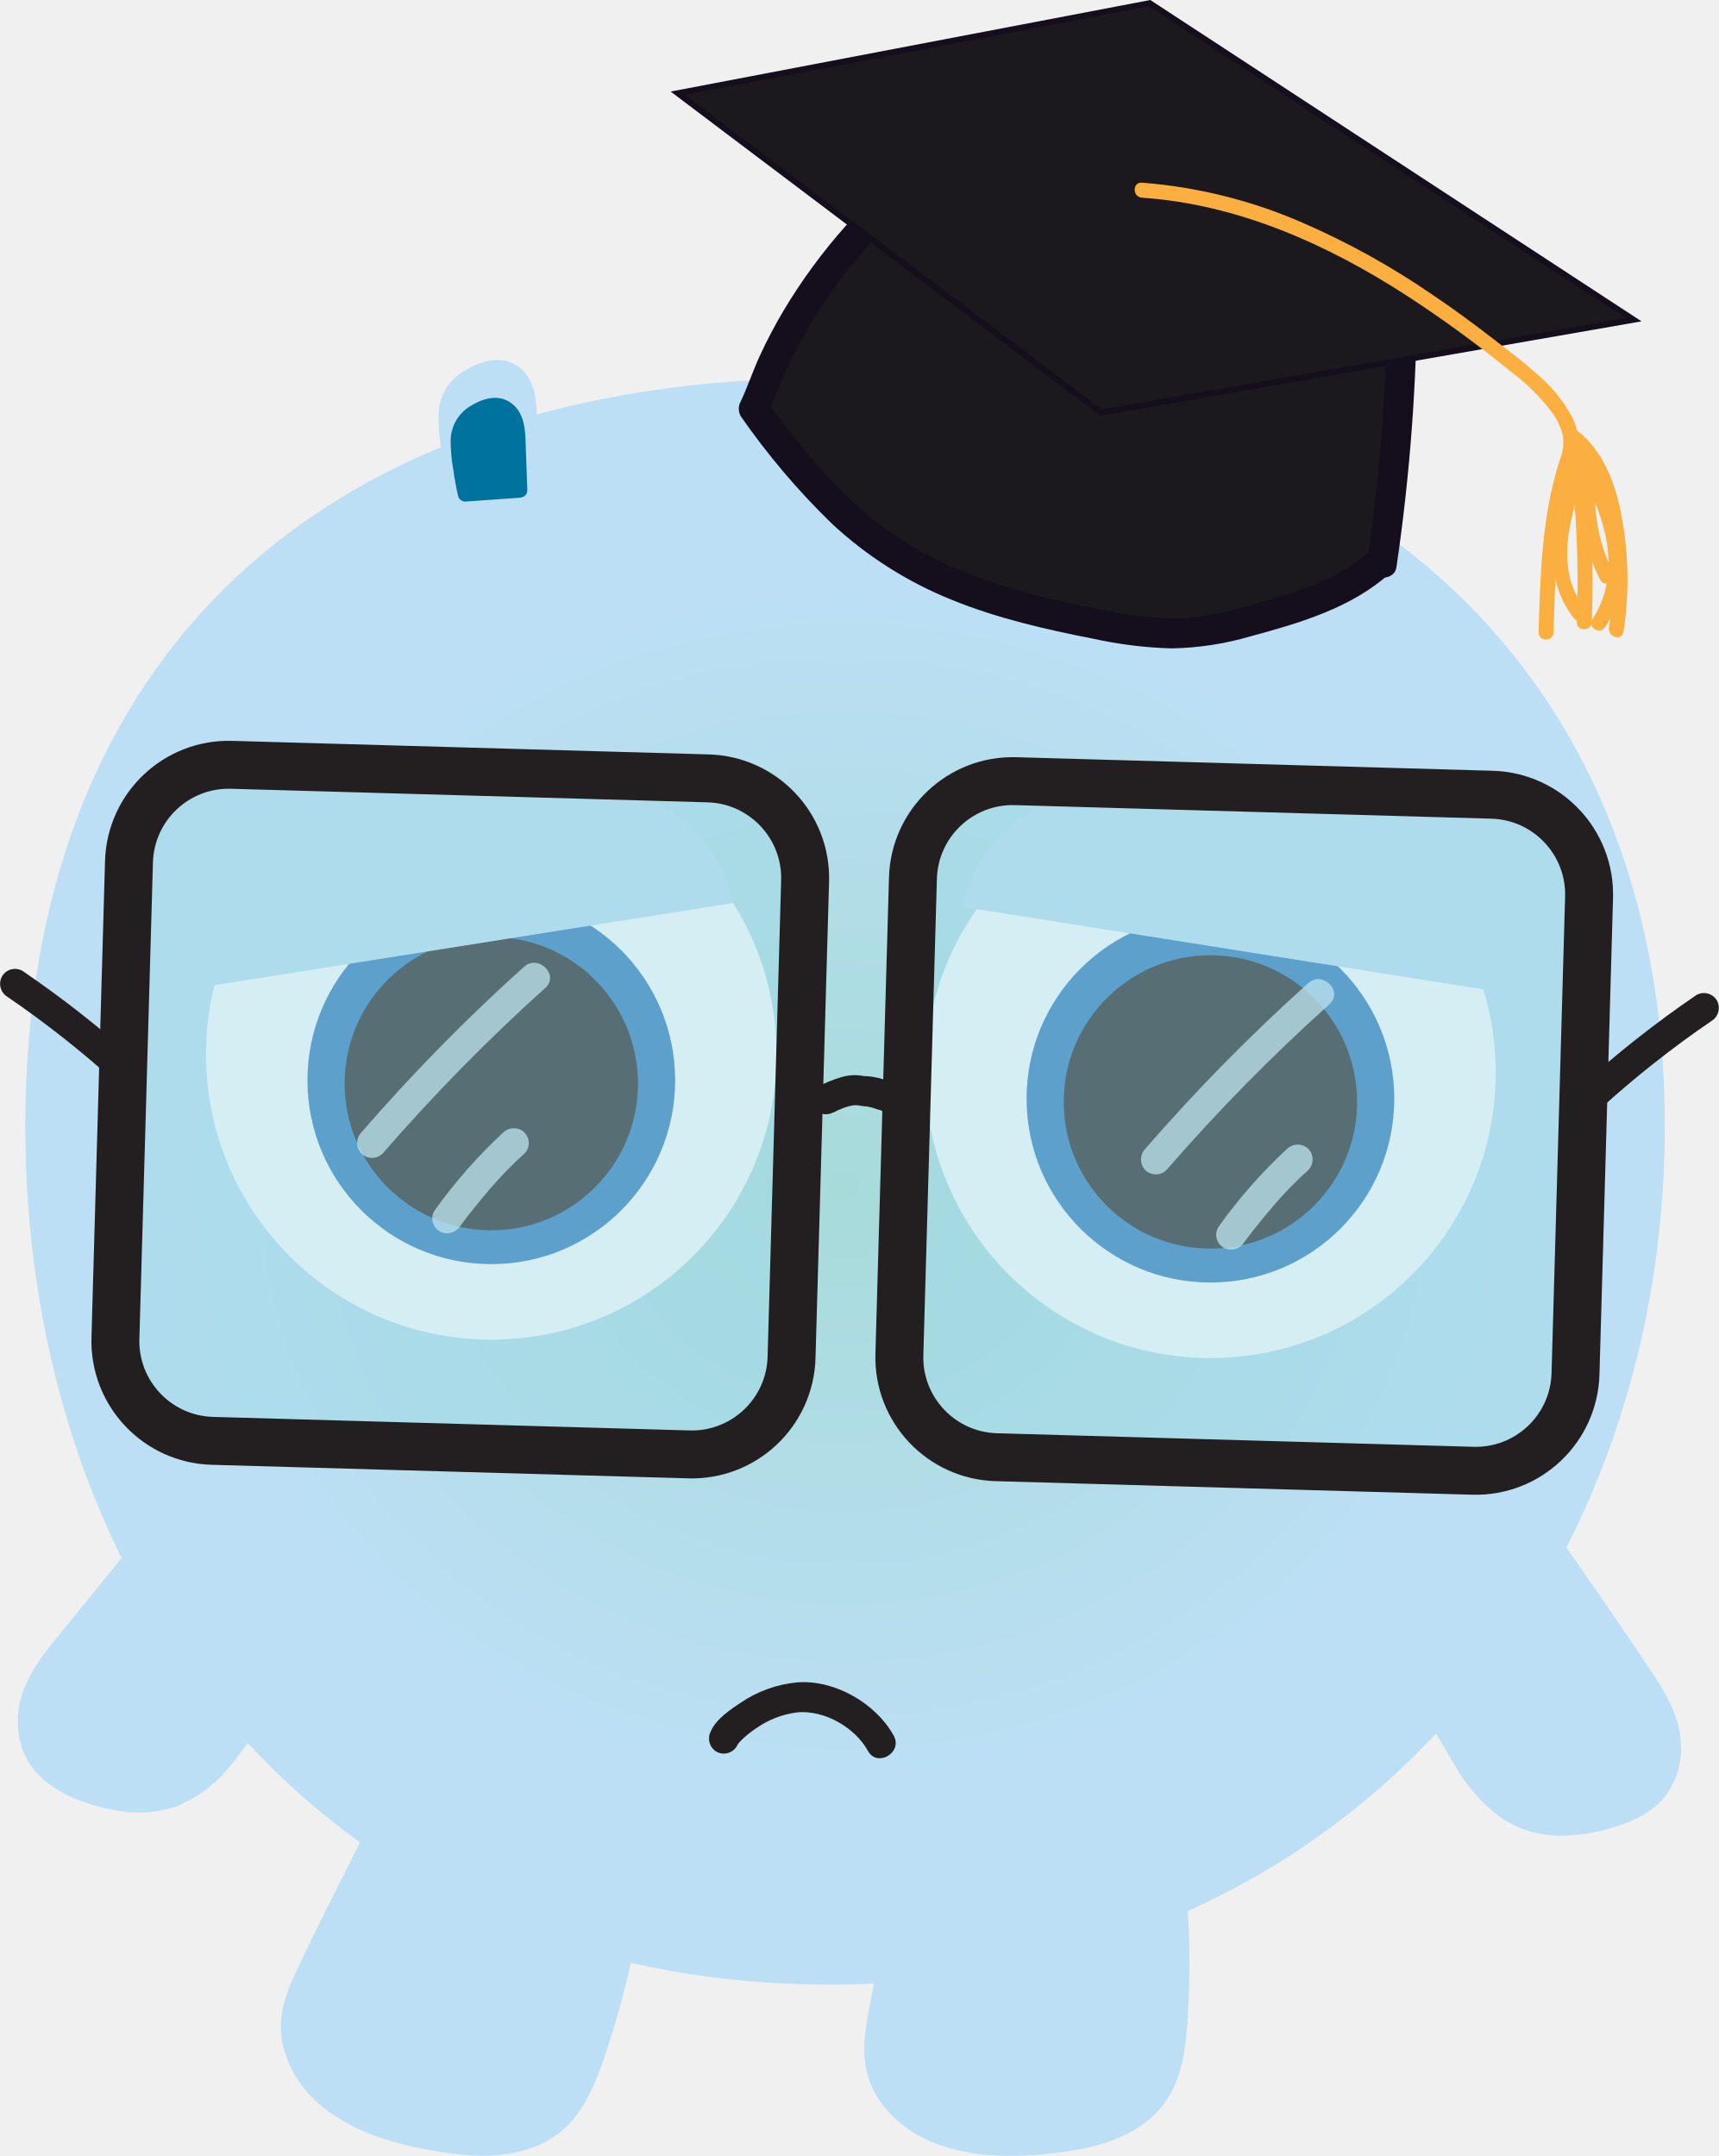
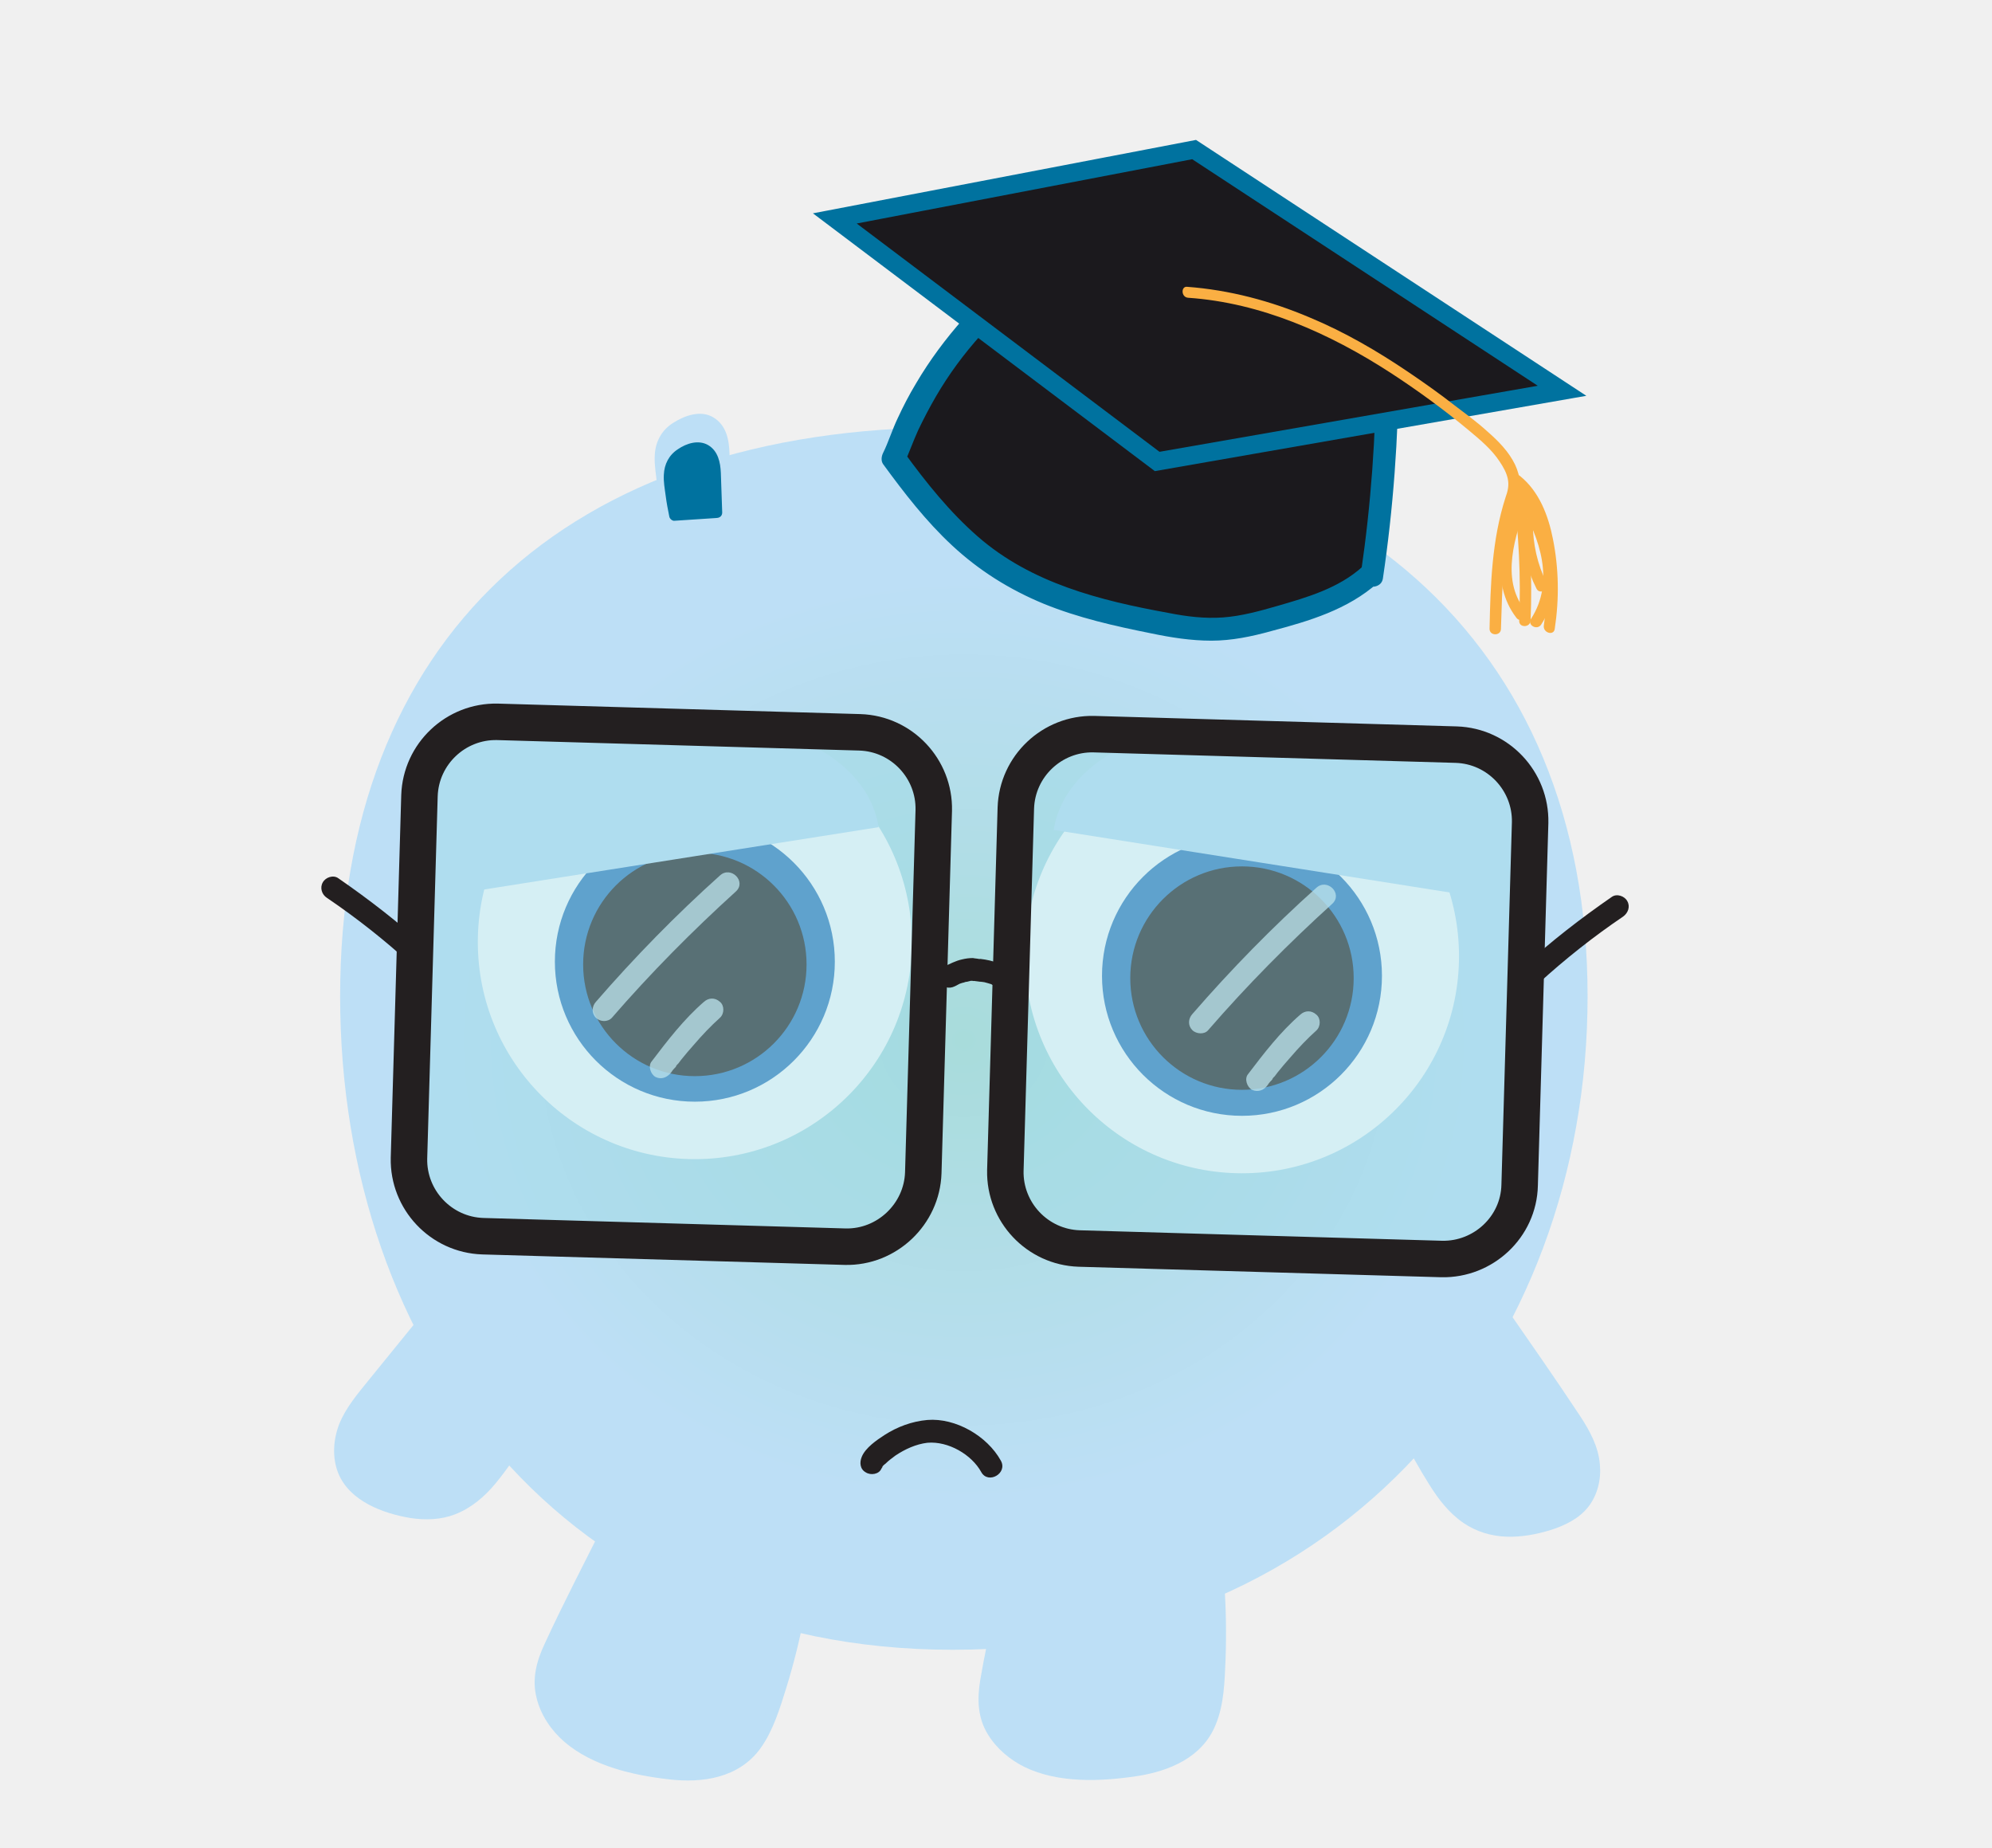
- <svg xmlns="http://www.w3.org/2000/svg" viewBox="0 0 286.86 359.85">
-   <defs>
-     <style>.cls-1{fill:url(#radial-gradient);}.cls-2{fill:#bcdff5;}.cls-3{fill:#fff;stroke:#fff;}.cls-13,.cls-3,.cls-5,.cls-8{stroke-miterlimit:10;}.cls-4{fill:#2e76bb;}.cls-5,.cls-7{fill:#231f20;}.cls-5,.cls-8{stroke:#231f20;}.cls-6{fill:#00729e;}.cls-8{fill:#9cd9e5;fill-opacity:0.43;stroke-width:8px;}.cls-9{opacity:0.75;}.cls-10{fill:#bde4ed;}.cls-11,.cls-13{fill:#1b191d;}.cls-12{fill:#150e1d;}.cls-13{stroke:#150e1d;}.cls-14{fill:#faaf40;}</style>
-     <radialGradient id="radial-gradient" cx="49.24" cy="196.74" r="136.45" gradientTransform="translate(89.67 11.1) scale(1.04 0.95)" gradientUnits="userSpaceOnUse">
-       <stop offset="0" stop-color="#a7dbda" />
-       <stop offset="0.78" stop-color="#bcdff5" />
+ <svg xmlns="http://www.w3.org/2000/svg" version="1.1" id="Layer_1" x="0px" y="0px" viewBox="0 0 436.9 405.1" style="enable-background:new 0 0 436.9 405.1;" xml:space="preserve">
+   <style type="text/css">
+ 	.st0{fill:url(#SVGID_1_);}
+ 	.st1{fill:#BDDFF6;}
+ 	.st2{fill:#010101;}
+ 	.st3{fill:#231F20;}
+ 	.st4{fill:#BE202E;}
+ 	.st5{fill:#AC1F29;}
+ 	.st6{fill:#FFFFFF;stroke:#FFFFFF;stroke-miterlimit:10;}
+ 	.st7{fill:#3077BB;}
+ 	.st8{fill:#231F20;stroke:#231F20;stroke-miterlimit:10;}
+ 	.st9{fill:#00729F;}
+ 	.st10{fill:#9EDAE6;fill-opacity:0.43;stroke:#231F20;stroke-width:8;stroke-miterlimit:10;}
+ 	.st11{opacity:0.75;}
+ 	.st12{fill:#BEE4ED;}
+ 	.st13{fill:url(#SVGID_2_);}
+ 	.st14{fill:url(#SVGID_3_);}
+ 	.st15{fill:url(#SVGID_4_);}
+ 	.st16{fill:url(#SVGID_5_);}
+ 	.st17{fill:url(#SVGID_6_);}
+ 	.st18{fill:url(#SVGID_7_);}
+ 	.st19{fill:url(#SVGID_8_);}
+ 	.st20{fill:#6FCCD8;}
+ 	.st21{fill:url(#SVGID_9_);}
+ 	.st22{fill:url(#SVGID_10_);}
+ 	.st23{fill:#FFFFFF;}
+ 	.st24{fill:url(#SVGID_11_);}
+ 	.st25{fill:url(#SVGID_12_);}
+ 	.st26{fill:url(#SVGID_13_);}
+ 	.st27{fill:url(#SVGID_14_);}
+ 	.st28{fill:url(#SVGID_15_);}
+ 	.st29{fill:url(#SVGID_16_);}
+ 	.st30{fill:#774098;}
+ 	.st31{fill:#6A2F8F;}
+ 	.st32{fill:#774098;stroke:#6A2F8F;stroke-width:2;stroke-miterlimit:10;}
+ 	.st33{opacity:0.15;}
+ 	.st34{filter:url(#Adobe_OpacityMaskFilter);}
+ 	.st35{mask:url(#SVGID_17_);}
+ 	.st36{fill:#F15E6D;}
+ 	.st37{filter:url(#Adobe_OpacityMaskFilter_1_);}
+ 	.st38{mask:url(#SVGID_18_);}
+ 	.st39{fill:url(#SVGID_19_);}
+ 	.st40{filter:url(#Adobe_OpacityMaskFilter_2_);}
+ 	.st41{mask:url(#SVGID_20_);}
+ 	.st42{filter:url(#Adobe_OpacityMaskFilter_3_);}
+ 	.st43{mask:url(#SVGID_21_);}
+ 	.st44{fill:url(#SVGID_22_);}
+ 	.st45{filter:url(#Adobe_OpacityMaskFilter_4_);}
+ 	.st46{mask:url(#SVGID_23_);}
+ 	.st47{filter:url(#Adobe_OpacityMaskFilter_5_);}
+ 	.st48{mask:url(#SVGID_24_);}
+ 	.st49{fill:url(#SVGID_25_);}
+ 	.st50{filter:url(#Adobe_OpacityMaskFilter_6_);}
+ 	.st51{mask:url(#SVGID_26_);}
+ 	.st52{filter:url(#Adobe_OpacityMaskFilter_7_);}
+ 	.st53{mask:url(#SVGID_27_);}
+ 	.st54{fill:url(#SVGID_28_);}
+ 	.st55{filter:url(#Adobe_OpacityMaskFilter_8_);}
+ 	.st56{mask:url(#SVGID_29_);}
+ 	.st57{filter:url(#Adobe_OpacityMaskFilter_9_);}
+ 	.st58{mask:url(#SVGID_30_);}
+ 	.st59{fill:url(#SVGID_31_);}
+ 	.st60{filter:url(#Adobe_OpacityMaskFilter_10_);}
+ 	.st61{mask:url(#SVGID_32_);}
+ 	.st62{filter:url(#Adobe_OpacityMaskFilter_11_);}
+ 	.st63{mask:url(#SVGID_33_);}
+ 	.st64{fill:url(#SVGID_34_);}
+ 	.st65{filter:url(#Adobe_OpacityMaskFilter_12_);}
+ 	.st66{mask:url(#SVGID_35_);}
+ 	.st67{filter:url(#Adobe_OpacityMaskFilter_13_);}
+ 	.st68{mask:url(#SVGID_36_);}
+ 	.st69{fill:url(#SVGID_37_);}
+ 	.st70{filter:url(#Adobe_OpacityMaskFilter_14_);}
+ 	.st71{mask:url(#SVGID_38_);}
+ 	.st72{filter:url(#Adobe_OpacityMaskFilter_15_);}
+ 	.st73{mask:url(#SVGID_39_);}
+ 	.st74{fill:url(#SVGID_40_);}
+ 	.st75{filter:url(#Adobe_OpacityMaskFilter_16_);}
+ 	.st76{mask:url(#SVGID_41_);}
+ 	.st77{filter:url(#Adobe_OpacityMaskFilter_17_);}
+ 	.st78{mask:url(#SVGID_42_);}
+ 	.st79{fill:url(#SVGID_43_);}
+ 	.st80{filter:url(#Adobe_OpacityMaskFilter_18_);}
+ 	.st81{mask:url(#SVGID_44_);}
+ 	.st82{filter:url(#Adobe_OpacityMaskFilter_19_);}
+ 	.st83{mask:url(#SVGID_45_);}
+ 	.st84{fill:url(#SVGID_46_);}
+ 	.st85{filter:url(#Adobe_OpacityMaskFilter_20_);}
+ 	.st86{mask:url(#SVGID_47_);}
+ 	.st87{filter:url(#Adobe_OpacityMaskFilter_21_);}
+ 	.st88{mask:url(#SVGID_48_);}
+ 	.st89{fill:url(#SVGID_49_);}
+ 	.st90{filter:url(#Adobe_OpacityMaskFilter_22_);}
+ 	.st91{mask:url(#SVGID_50_);}
+ 	.st92{filter:url(#Adobe_OpacityMaskFilter_23_);}
+ 	.st93{mask:url(#SVGID_51_);}
+ 	.st94{fill:url(#SVGID_52_);}
+ 	.st95{filter:url(#Adobe_OpacityMaskFilter_24_);}
+ 	.st96{mask:url(#SVGID_53_);}
+ 	.st97{filter:url(#Adobe_OpacityMaskFilter_25_);}
+ 	.st98{mask:url(#SVGID_54_);}
+ 	.st99{fill:url(#SVGID_55_);}
+ 	.st100{filter:url(#Adobe_OpacityMaskFilter_26_);}
+ 	.st101{mask:url(#SVGID_56_);}
+ 	.st102{filter:url(#Adobe_OpacityMaskFilter_27_);}
+ 	.st103{mask:url(#SVGID_57_);}
+ 	.st104{fill:url(#SVGID_58_);}
+ 	.st105{filter:url(#Adobe_OpacityMaskFilter_28_);}
+ 	.st106{mask:url(#SVGID_59_);}
+ 	.st107{filter:url(#Adobe_OpacityMaskFilter_29_);}
+ 	.st108{mask:url(#SVGID_60_);}
+ 	.st109{fill:url(#SVGID_61_);}
+ 	.st110{fill:#1B191D;}
+ 	.st111{fill:#1B191D;stroke:#00729F;stroke-width:4;stroke-miterlimit:10;}
+ 	.st112{fill:#FAAF43;}
+ 	.st113{fill:url(#SVGID_62_);}
+ 	.st114{fill:url(#SVGID_63_);}
+ 	.st115{fill:url(#SVGID_64_);}
+ 	.st116{fill:url(#SVGID_65_);}
+ 	.st117{fill:url(#SVGID_66_);}
+ 	.st118{fill:url(#SVGID_67_);}
+ 	.st119{fill:url(#SVGID_68_);}
+ 	.st120{fill:url(#SVGID_69_);}
+ 	.st121{fill:url(#SVGID_70_);}
+ 	.st122{fill:url(#SVGID_71_);}
+ 	.st123{fill:url(#SVGID_72_);}
+ 	.st124{fill:url(#SVGID_73_);}
+ 	.st125{fill:url(#SVGID_74_);}
+ 	.st126{fill:url(#SVGID_75_);}
+ </style>
+   <g>
+     <radialGradient id="SVGID_1_" cx="152.496" cy="228.158" r="136.453" gradientTransform="matrix(1.043 0 0 0.9472 52.3603 11.9493)" gradientUnits="userSpaceOnUse">
+       <stop offset="0" style="stop-color:#A8DCDB" />
+       <stop offset="0.785" style="stop-color:#BDDFF6" />
    </radialGradient>
-   </defs>
-   <g id="Layer_2" data-name="Layer 2">
-     <g id="Layer_1-2" data-name="Layer 1">
-       <path class="cls-1" d="M277.83,187.92c0,77.62-53.76,143.32-139.23,143.32S4.22,265.54,4.22,187.92,53.12,63.06,138.6,63.06,277.83,110.3,277.83,187.92Z" />
-       <path class="cls-2" d="M63.3,303.9,51.15,328.38c-1.34,2.71-2.7,5.48-3,8.48-.58,5.66,2.79,11.17,7.38,14.53s10.23,4.92,15.8,6.07c7.5,1.56,16.23,2.19,21.92-2.95,2.92-2.65,4.53-6.42,5.88-10.12a131.14,131.14,0,0,0,5.75-21.12Z" />
-       <path class="cls-2" d="M62.22,303.26c-4.38,8.84-9,17.6-13.14,26.54-1.78,3.81-2.85,7.77-1.79,11.95a19,19,0,0,0,6.13,9.56c6.15,5.28,15,7.28,22.82,8.22,7.53.91,15.52-.27,20.22-6.81,2.81-3.92,4.27-8.87,5.7-13.41a130.64,130.64,0,0,0,3.91-15.71,1.27,1.27,0,0,0-.57-1.41l-14-6.53L69.12,305.24l-5.19-2.42c-1.45-.68-2.72,1.48-1.26,2.15l14,6.53L99,321.93l5.2,2.42-.58-1.42c-.8,4.3-1.79,8.55-3,12.75a85.65,85.65,0,0,1-4.14,11.88c-1.55,3.38-3.7,6.34-7.09,8a20.52,20.52,0,0,1-10.09,1.7,56.51,56.51,0,0,1-10.81-1.73,36.86,36.86,0,0,1-11-4.29,18.3,18.3,0,0,1-7.19-8.16c-1.59-3.76-1.12-7.55.49-11.23,2-4.52,4.37-8.9,6.56-13.33l7-14C65.09,303.09,62.94,301.82,62.22,303.26Z" />
-       <path class="cls-2" d="M151.55,308.74l-5.26,26.83c-.58,3-1.17,6-.68,9,.93,5.61,5.64,10,10.95,12.07s11.17,2.05,16.84,1.7c7.65-.48,16.23-2.17,20.36-8.63,2.13-3.32,2.69-7.38,3-11.31a131.15,131.15,0,0,0,0-21.89Z" />
-       <path class="cls-2" d="M150.35,308.41l-2.92,14.88c-1,4.83-2,9.67-2.83,14.53-.68,4.18-.55,8.3,1.69,12a19.18,19.18,0,0,0,8,7.12c7.42,3.65,16.69,3.24,24.67,2,7.11-1.09,14.29-4.13,17.2-11.18,1.87-4.51,2-9.71,2.22-14.52a134.42,134.42,0,0,0-.34-16.79,1.28,1.28,0,0,0-.92-1.2l-15.23-2.61-24.33-4.16-5.64-1c-1.58-.27-2.25,2.14-.67,2.41l15.23,2.61,24.33,4.16,5.64,1-.91-1.21a134.73,134.73,0,0,1,.44,13.63,77.09,77.09,0,0,1-1,12.78,15.1,15.1,0,0,1-5,9.24,21.32,21.32,0,0,1-9,3.93,55.83,55.83,0,0,1-10.47,1.14,36.57,36.57,0,0,1-12.32-1.35,18.16,18.16,0,0,1-8.67-5.77,13.51,13.51,0,0,1-2.63-10.58c.65-5.05,1.9-10.07,2.88-15.06l3-15.36C153.07,307.51,150.66,306.83,150.35,308.41Z" />
-       <path class="cls-2" d="M28,252.52,10.77,273.73a37.31,37.31,0,0,0-5.09,7.39c-2.33,5-1.68,9.93.59,13s5.93,4.65,9.67,5.84c5,1.6,11.3,2.42,17.24-1.93,3-2.24,5.51-5.52,7.76-8.74A192.17,192.17,0,0,0,52.3,270.88Z" />
-       <path class="cls-2" d="M27.12,251.63,10.67,271.88c-2.48,3.06-5.12,6.1-6.58,9.81a14.6,14.6,0,0,0-.17,10.76c2.48,6.07,9.83,8.8,15.85,9.77a19,19,0,0,0,9.84-.79,22.27,22.27,0,0,0,8.92-6.81,109.55,109.55,0,0,0,7.7-11q3.8-5.94,7.15-12.15a1.29,1.29,0,0,0-.45-1.71L31.67,253.74l-3-2.3c-1.28-1-2.53,1.2-1.26,2.15l21.25,16.07,3.05,2.3-.45-1.71a190.27,190.27,0,0,1-11.86,19.16,31,31,0,0,1-7.2,7.86A15.42,15.42,0,0,1,23.08,300a26.68,26.68,0,0,1-8.67-1.88c-2.85-1-5.8-2.56-7.46-5.22a11.58,11.58,0,0,1-.78-9.69c1.13-3.42,3.55-6.26,5.79-9L28.88,253.4C29.89,252.16,28.13,250.38,27.12,251.63Z" />
-       <path class="cls-2" d="M258.4,256l15.44,22.56a37.4,37.4,0,0,1,4.46,7.77c1.92,5.15.87,10-1.65,12.95s-6.29,4.16-10.11,5c-5.15,1.18-11.46,1.49-17-3.34-2.87-2.48-5.05-5.95-7-9.34a191.66,191.66,0,0,1-9.82-19.32Z" />
-       <path class="cls-2" d="M257.32,256.68l13.76,20.09c3.8,5.55,9.08,12.17,6.13,19.28a11.1,11.1,0,0,1-6.74,5.87,29.77,29.77,0,0,1-8.69,1.89A16,16,0,0,1,253,302a22,22,0,0,1-7.34-7.52,157.54,157.54,0,0,1-11.88-22.7l-.45,1.71,22.5-14.27,3.22-2.05c1.36-.86.1-3-1.26-2.15l-22.5,14.27-3.22,2a1.3,1.3,0,0,0-.45,1.71A169.2,169.2,0,0,0,243,295a27.76,27.76,0,0,0,7.47,8.38,17.84,17.84,0,0,0,9.52,3,30.48,30.48,0,0,0,9.43-1.44c3.24-1,6.42-2.49,8.53-5.21a13.32,13.32,0,0,0,2.54-9.22c-.34-3.93-2.15-7.38-4.3-10.62-5.44-8.23-11.14-16.3-16.71-24.44C258.58,254.09,256.41,255.34,257.32,256.68Z" />
-       <circle class="cls-3" cx="81.99" cy="175.99" r="47.11" />
-       <circle class="cls-4" cx="81.99" cy="180.31" r="30.68" />
-       <circle class="cls-5" cx="81.99" cy="180.86" r="23.98" />
-       <path class="cls-2" d="M34.28,164.67c-2.56-16.17,15.07-32.39,39.37-36.24s46.07,6.14,48.63,22.3" />
-       <circle class="cls-3" cx="202" cy="179.06" r="47.11" />
-       <circle class="cls-4" cx="202" cy="183.38" r="30.68" />
-       <circle class="cls-5" cx="202" cy="183.92" r="23.98" />
-       <path class="cls-2" d="M160.69,151.37c2.56-16.16,24.33-26.15,48.63-22.3s41.92,20.07,39.36,36.24" />
-       <path class="cls-2" d="M88.79,80.49,88.38,69.1A15.69,15.69,0,0,0,88,65.39a5.41,5.41,0,0,0-3.76-3.94,7.61,7.61,0,0,0-4.64.82,7.65,7.65,0,0,0-4.89,5.33,15.34,15.34,0,0,0,0,4.88,79.05,79.05,0,0,0,1.49,8.9Z" />
-       <path class="cls-2" d="M90,80.49c-.14-3.91-.26-7.82-.42-11.73-.12-3-.74-6.25-3.58-7.9s-6.25-.4-8.74,1.18a8.68,8.68,0,0,0-4.09,7.26,34.19,34.19,0,0,0,.55,6.14c.3,2.11.69,4.2,1.15,6.28a1.26,1.26,0,0,0,1.21.91l12.67-.89c1.59-.11,1.61-2.61,0-2.5l-12.67.89,1.2.92q-.64-2.92-1.1-5.9a31.89,31.89,0,0,1-.51-5.85C75.85,66,78.12,64,81.12,63c1.52-.51,3.09-.63,4.33.53a6.42,6.42,0,0,1,1.64,4.55c.23,4.14.3,8.29.45,12.42C87.59,82.1,90.09,82.1,90,80.49Z" />
-       <path class="cls-6" d="M86.74,81.82l-.3-8.42a11.74,11.74,0,0,0-.31-2.74,3.92,3.92,0,0,0-2.7-2.91,5.31,5.31,0,0,0-3.33.6,5.53,5.53,0,0,0-3.5,3.93,11.42,11.42,0,0,0,0,3.6,62,62,0,0,0,1.07,6.59Z" />
-       <path class="cls-6" d="M88,81.82c-.11-2.89-.2-5.78-.31-8.67-.09-2.34-.58-4.82-2.75-6.12s-4.74-.36-6.63.86a6.77,6.77,0,0,0-3.1,5.65,26.53,26.53,0,0,0,.4,4.62c.22,1.56.5,3.1.84,4.64a1.26,1.26,0,0,0,1.2.92l9.1-.65c1.59-.12,1.6-2.62,0-2.5l-9.1.65,1.21.91a35.18,35.18,0,0,1-1.15-8.59c.08-2.27,1.56-3.63,3.61-4.34a2.52,2.52,0,0,1,2.77.31,4.52,4.52,0,0,1,1.08,3.13c.17,3.06.22,6.12.33,9.18C85.54,83.42,88,83.43,88,81.82Z" />
-       <path class="cls-7" d="M139.05,185.71a8.47,8.47,0,0,1,1.5-.69c-.19,0-.32.13-.05,0l.37-.14c.26-.09.51-.17.77-.24s.54-.12.81-.17c-.23,0-.28,0,0,0h.4a1.48,1.48,0,0,0,.36,0c-.09,0-.52-.08-.14,0s.9.14,1.35.19h.09c-.4,0,0,0,.07,0l.68.14a13.56,13.56,0,0,1,1.41.44l.14,0c-.32-.13.07,0,.13.06.22.1.43.21.64.33s.39.24.59.36-.32-.31-.12-.1l.29.26a2.5,2.5,0,0,0,3.53-3.54,12.6,12.6,0,0,0-7.26-3l-.16,0c.36.06-.16,0-.23,0a11.19,11.19,0,0,0-1.28-.16,8.51,8.51,0,0,0-2.41.29,23.25,23.25,0,0,0-4,1.6,2.5,2.5,0,0,0-.89,3.42,2.57,2.57,0,0,0,3.42.9Z" />
-       <path class="cls-7" d="M267.13,185a169.07,169.07,0,0,1,18.5-14.6,2.56,2.56,0,0,0,.89-3.42,2.52,2.52,0,0,0-3.42-.9,178.6,178.6,0,0,0-19.5,15.38,2.5,2.5,0,1,0,3.53,3.54Z" />
-       <path class="cls-7" d="M23.26,177.43a177.4,177.4,0,0,0-19.5-15.38,2.52,2.52,0,0,0-3.42.9,2.56,2.56,0,0,0,.89,3.42A169.07,169.07,0,0,1,19.73,181a2.56,2.56,0,0,0,3.53,0,2.53,2.53,0,0,0,0-3.54Z" />
-       <rect class="cls-8" x="20.38" y="128.76" width="112.88" height="112.88" rx="16.66" transform="translate(5.29 -2.11) rotate(1.63)" />
-       <g class="cls-9">
-         <path class="cls-10" d="M63.84,192.55A312.8,312.8,0,0,1,91,164.89c2.4-2.15-1.15-5.68-3.54-3.54A311.44,311.44,0,0,0,60.31,189a2.54,2.54,0,0,0,0,3.53,2.5,2.5,0,0,0,3.53,0Z" />
-       </g>
-       <g class="cls-9">
-         <path class="cls-10" d="M76.8,204.62l.64-.85.27-.34c0-.05.39-.51.2-.27l.21-.27.27-.35.63-.78c.9-1.13,1.81-2.24,2.75-3.33a61.29,61.29,0,0,1,5.74-5.88,2.5,2.5,0,0,0,0-3.53A2.56,2.56,0,0,0,84,189,86.21,86.21,0,0,0,72.48,202.1a2.51,2.51,0,0,0,.9,3.42,2.58,2.58,0,0,0,3.42-.9Z" />
-       </g>
-       <rect class="cls-8" x="151.2" y="131.49" width="112.88" height="112.88" rx="16.66" transform="translate(5.43 -5.83) rotate(1.63)" />
-       <g class="cls-9">
-         <path class="cls-10" d="M194.66,195.29a310.19,310.19,0,0,1,27.2-27.67c2.39-2.15-1.15-5.68-3.54-3.53a312.8,312.8,0,0,0-27.2,27.66,2.57,2.57,0,0,0,0,3.54,2.54,2.54,0,0,0,3.54,0Z" />
-       </g>
-       <g class="cls-9">
-         <path class="cls-10" d="M207.62,207.36c.21-.29.42-.57.64-.85l.26-.35s.4-.51.21-.26l.21-.27.27-.35.63-.79q1.33-1.68,2.75-3.32a60.12,60.12,0,0,1,5.74-5.88,2.53,2.53,0,0,0,0-3.54,2.57,2.57,0,0,0-3.54,0,85.13,85.13,0,0,0-11.49,13.08,2.51,2.51,0,0,0,.9,3.42,2.58,2.58,0,0,0,3.42-.89Z" />
-       </g>
-       <path class="cls-7" d="M122.94,291.46c.09-.21.56-.8.14-.3a10.59,10.59,0,0,1,.79-.85,15,15,0,0,1,2.19-1.76,15.28,15.28,0,0,1,7-2.75c4.63-.41,9.69,2.62,11.78,6.43,1.54,2.82,5.86.3,4.31-2.53-3-5.44-9.89-9.38-16.09-8.9a20,20,0,0,0-9.37,3.34c-1.74,1.14-4.19,2.79-5.05,4.79a2.58,2.58,0,0,0,.89,3.42,2.52,2.52,0,0,0,3.42-.89Z" />
-       <path class="cls-11" d="M143,39.35a87.81,87.81,0,0,0-17.1,28.59l-.14.29c6.73,9.3,14.2,18.36,23.91,24.49s21.14,9,32.42,11.28c5.39,1.08,10.87,2,16.35,1.61A61.79,61.79,0,0,0,210,103.19c7.22-2,14.67-4.3,20.21-9.35l.37.16a313.86,313.86,0,0,0,3.36-45.83" />
-       <path class="cls-12" d="M141.24,37.58a93.1,93.1,0,0,0-10.42,14.17c-1.46,2.46-2.81,5-4,7.59s-2.12,5.38-3.19,7.63a2.52,2.52,0,0,0,0,2.52,122.31,122.31,0,0,0,15.13,17.85,65,65,0,0,0,20.09,12.78c7.56,3.08,15.57,4.91,23.56,6.48a69.44,69.44,0,0,0,13.16,1.62,50,50,0,0,0,13.07-2c8.27-2.24,16.84-4.71,23.36-10.57L229,96l.37.17c1.28.59,3.41.26,3.67-1.49a321.71,321.71,0,0,0,3.45-46.5c0-3.22-5-3.23-5,0a313.18,313.18,0,0,1-3.27,45.17l3.67-1.49-.37-.17a2.62,2.62,0,0,0-3,.39c-5.21,4.68-12.11,6.74-18.71,8.6A58.48,58.48,0,0,1,198,103.15a49.63,49.63,0,0,1-12.1-1c-14.88-2.72-30-6.55-41.71-16.69-6.22-5.41-11.41-11.88-16.23-18.53v2.52c1.15-2.42,2-5,3.09-7.43s2.48-5,3.9-7.41a85.6,85.6,0,0,1,9.86-13.53c2.14-2.39-1.39-5.94-3.54-3.54Z" />
-       <polygon class="cls-13" points="183.76 68.86 113.12 15.56 191.86 0.53 272.61 53.36 183.76 68.86" />
-       <path class="cls-14" d="M190.61,33c16,1.09,31,7.81,44.3,16.44a203.48,203.48,0,0,1,17.45,12.76A33.84,33.84,0,0,1,259,68.83a10.87,10.87,0,0,1,1.79,3.78,7.35,7.35,0,0,1-.48,4.14c-3,9.27-3.28,19.13-3.54,28.78,0,1.61,2.45,1.61,2.5,0,.25-9.06.45-18.26,3.1-27a14.58,14.58,0,0,0,1.07-4.86,10.42,10.42,0,0,0-1.1-4.09,24.43,24.43,0,0,0-6.05-7.33c-2.33-2.08-4.84-3.94-7.3-5.85-3.25-2.51-6.56-4.94-10-7.25a128.41,128.41,0,0,0-21.67-12,82.87,82.87,0,0,0-26.76-6.66c-1.6-.11-1.6,2.39,0,2.5Z" />
-       <path class="cls-14" d="M261.57,73.73c3.9,3.11,5.61,7.91,6.56,12.67a53.59,53.59,0,0,1,.39,18.39c-.24,1.58,2.17,2.26,2.41.67a57.35,57.35,0,0,0-.39-19.73c-1-5.13-3-10.41-7.21-13.77-1.24-1-3,.77-1.76,1.77Z" />
-       <path class="cls-14" d="M261.86,75.18a170.42,170.42,0,0,1,1.28,28.65c-.06,1.61,2.44,1.6,2.5,0a170.42,170.42,0,0,0-1.28-28.65c-.21-1.57-2.71-1.59-2.5,0Z" />
-       <path class="cls-14" d="M262.49,77.35c-3,8.3-5.85,18.11.14,25.81,1,1.27,2.75-.51,1.77-1.76-5.32-6.85-2.09-16.17.5-23.39.55-1.51-1.87-2.17-2.41-.66Z" />
-       <path class="cls-14" d="M263.27,78.16c4.52,7.5,7.69,17.24,2.45,25.23-.88,1.35,1.29,2.61,2.16,1.27,5.72-8.75,2.52-19.52-2.45-27.76a1.25,1.25,0,0,0-2.16,1.26Z" />
-       <path class="cls-14" d="M263.72,82.53a30.69,30.69,0,0,0,3.33,14.25c.72,1.44,2.88.17,2.15-1.26a28,28,0,0,1-3-13,1.25,1.25,0,0,0-2.5,0Z" />
+     <path class="st0" d="M348.2,218.5c0,77.6-53.8,143.3-139.2,143.3S74.6,296.1,74.6,218.5S123.5,93.7,209,93.7   S348.2,140.9,348.2,218.5z" />
+     <g>
+       <path class="st1" d="M133.7,334.5c-4,8.2-8.1,16.3-12.1,24.5c-1.3,2.7-2.7,5.5-3,8.5c-0.6,5.7,2.8,11.2,7.4,14.5    c4.6,3.4,10.2,4.9,15.8,6.1c7.5,1.6,16.2,2.2,21.9-3c2.9-2.6,4.5-6.4,5.9-10.1c2.5-6.9,4.4-13.9,5.8-21.1L133.7,334.5z" />
+       <g>
+         <path class="st1" d="M132.6,333.9c-4.4,8.8-9,17.6-13.1,26.5c-1.8,3.8-2.9,7.8-1.8,12c0.9,3.7,3.2,7.1,6.1,9.6     c6.2,5.3,15,7.3,22.8,8.2c7.5,0.9,15.5-0.3,20.2-6.8c2.8-3.9,4.3-8.9,5.7-13.4c1.6-5.2,2.9-10.4,3.9-15.7     c0.1-0.5-0.1-1.2-0.6-1.4c-4.7-2.2-9.3-4.4-14-6.5c-7.5-3.5-14.9-6.9-22.4-10.4c-1.7-0.8-3.5-1.6-5.2-2.4     c-1.4-0.7-2.7,1.5-1.3,2.2c4.7,2.2,9.3,4.4,14,6.5c7.5,3.5,14.9,6.9,22.4,10.4c1.7,0.8,3.5,1.6,5.2,2.4c-0.2-0.5-0.4-0.9-0.6-1.4     c-0.8,4.3-1.8,8.5-3,12.7c-1.2,4-2.4,8.1-4.1,11.9c-1.5,3.4-3.7,6.3-7.1,8c-3.1,1.5-6.7,1.8-10.1,1.7c-3.7-0.2-7.3-0.9-10.8-1.7     c-3.8-0.9-7.6-2.2-11-4.3c-3.1-2-5.8-4.7-7.2-8.2c-1.6-3.8-1.1-7.6,0.5-11.2c2-4.5,4.4-8.9,6.6-13.3c2.3-4.7,4.6-9.3,7-14     C135.5,333.7,133.3,332.4,132.6,333.9z" />
+       </g>
+     </g>
+     <g>
+       <path class="st1" d="M221.9,339.4c-1.8,8.9-3.5,17.9-5.3,26.8c-0.6,3-1.2,6-0.7,9c0.9,5.6,5.6,10,10.9,12.1s11.2,2.1,16.8,1.7    c7.6-0.5,16.2-2.2,20.4-8.6c2.1-3.3,2.7-7.4,3-11.3c0.6-7.3,0.6-14.6,0-21.9L221.9,339.4z" />
+       <g>
+         <path class="st1" d="M220.7,339c-1,5-1.9,9.9-2.9,14.9c-0.9,4.8-2,9.7-2.8,14.5c-0.7,4.2-0.6,8.3,1.7,12c1.9,3.1,4.8,5.5,8,7.1     c7.4,3.6,16.7,3.2,24.7,2c7.1-1.1,14.3-4.1,17.2-11.2c1.9-4.5,2-9.7,2.2-14.5c0.2-5.6,0.1-11.2-0.3-16.8c0-0.5-0.4-1.1-0.9-1.2     c-5.1-0.9-10.2-1.7-15.2-2.6c-8.1-1.4-16.2-2.8-24.3-4.2c-1.9-0.3-3.8-0.6-5.6-1c-1.6-0.3-2.2,2.1-0.7,2.4     c5.1,0.9,10.2,1.7,15.2,2.6c8.1,1.4,16.2,2.8,24.3,4.2c1.9,0.3,3.8,0.6,5.6,1c-0.3-0.4-0.6-0.8-0.9-1.2c0.4,4.5,0.5,9.1,0.4,13.6     c-0.1,4.2-0.2,8.6-1,12.8c-0.7,3.6-2.2,6.9-5,9.2c-2.6,2.1-5.8,3.2-9,3.9c-3.4,0.8-7,1-10.5,1.1c-4.1,0.1-8.3-0.1-12.3-1.3     c-3.3-1.1-6.5-3-8.7-5.8c-2.5-3.1-3.1-6.7-2.6-10.6c0.6-5,1.9-10.1,2.9-15.1c1-5.1,2-10.2,3-15.4     C223.5,338.1,221,337.4,220.7,339z" />
+       </g>
+     </g>
+     <g>
+       <path class="st1" d="M98.4,283.1c-5.7,7.1-11.5,14.1-17.2,21.2c-1.9,2.3-3.8,4.7-5.1,7.4c-2.3,5-1.7,9.9,0.6,13    c2.3,3.1,5.9,4.7,9.7,5.8c5,1.6,11.3,2.4,17.2-1.9c3.1-2.2,5.5-5.5,7.8-8.7c4.2-6,8-12.2,11.4-18.4L98.4,283.1z" />
+       <g>
+         <path class="st1" d="M97.5,282.2c-5.5,6.8-11,13.5-16.5,20.3c-2.5,3.1-5.1,6.1-6.6,9.8c-1.3,3.4-1.6,7.3-0.2,10.8     c2.5,6.1,9.8,8.8,15.8,9.8c3.3,0.5,6.7,0.4,9.8-0.8c3.6-1.4,6.5-3.9,8.9-6.8c2.8-3.4,5.3-7.2,7.7-11c2.5-4,4.9-8,7.2-12.1     c0.4-0.6,0.1-1.3-0.4-1.7c-7.1-5.4-14.2-10.7-21.3-16.1c-1-0.8-2-1.5-3-2.3c-1.3-1-2.5,1.2-1.3,2.2c7.1,5.4,14.2,10.7,21.3,16.1     c1,0.8,2,1.5,3,2.3c-0.1-0.6-0.3-1.1-0.4-1.7c-3.6,6.6-7.5,13-11.9,19.2c-2,2.9-4.3,5.8-7.2,7.9c-2.7,1.9-5.8,2.8-9.1,2.8     c-3,0-5.9-0.9-8.7-1.9c-2.9-1-5.8-2.6-7.5-5.2c-1.8-2.9-1.8-6.5-0.8-9.7c1.1-3.4,3.6-6.3,5.8-9c5.6-6.9,11.3-13.9,16.9-20.8     C100.3,282.8,98.5,281,97.5,282.2z" />
+       </g>
+     </g>
+     <g>
+       <path class="st1" d="M328.8,286.7c5.1,7.5,10.3,15,15.4,22.6c1.7,2.5,3.4,5,4.5,7.8c1.9,5.1,0.9,10-1.7,12.9s-6.3,4.2-10.1,5    c-5.2,1.2-11.5,1.5-17-3.3c-2.9-2.5-5-6-7-9.3c-3.7-6.3-6.9-12.8-9.8-19.3L328.8,286.7z" />
+       <g>
+         <path class="st1" d="M327.7,287.3c4.6,6.7,9.2,13.4,13.8,20.1c3.8,5.6,9.1,12.2,6.1,19.3c-1.2,2.9-3.8,4.8-6.7,5.9     c-2.7,1-5.8,1.7-8.7,1.9c-3.1,0.2-6.1-0.4-8.8-1.9c-3.1-1.8-5.4-4.6-7.3-7.5c-4.6-7.1-8.5-14.9-11.9-22.7     c-0.1,0.6-0.3,1.1-0.4,1.7c7.5-4.8,15-9.5,22.5-14.3c1.1-0.7,2.1-1.4,3.2-2c1.4-0.9,0.1-3-1.3-2.2c-7.5,4.8-15,9.5-22.5,14.3     c-1.1,0.7-2.1,1.4-3.2,2c-0.6,0.4-0.7,1.1-0.4,1.7c3.3,7.5,7,15,11.4,22c2,3.2,4.3,6.2,7.5,8.4c2.8,1.9,6.1,2.9,9.5,3     c3.2,0.1,6.4-0.5,9.4-1.4c3.2-1,6.4-2.5,8.5-5.2c2-2.6,2.8-6,2.5-9.2c-0.3-3.9-2.2-7.4-4.3-10.6c-5.4-8.2-11.1-16.3-16.7-24.4     C329,284.7,326.8,285.9,327.7,287.3z" />
+       </g>
+     </g>
+     <g>
+       <circle class="st6" cx="152.4" cy="206.6" r="47.1" />
+       <circle class="st7" cx="152.4" cy="210.9" r="30.7" />
+       <circle class="st8" cx="152.4" cy="211.5" r="24" />
+       <path class="st1" d="M104.7,195.3c-2.6-16.2,15.1-32.4,39.4-36.2s46.1,6.1,48.6,22.3" />
+     </g>
+     <g>
+       <circle class="st6" cx="272.4" cy="209.7" r="47.1" />
+       <circle class="st7" cx="272.4" cy="214" r="30.7" />
+       <circle class="st8" cx="272.4" cy="214.5" r="24" />
+       <path class="st1" d="M231.1,182c2.6-16.2,24.3-26.1,48.6-22.3c24.3,3.8,41.9,20.1,39.4,36.2" />
+     </g>
+     <g>
+       <g>
+         <path class="st1" d="M159.2,111.1c-0.1-3.8-0.3-7.6-0.4-11.4c0-1.3-0.1-2.5-0.4-3.7c-0.6-2.2-2.2-3.6-3.8-3.9     c-1.6-0.4-3.1,0.2-4.6,0.8c-2,0.9-4.2,2.3-4.9,5.3c-0.3,1.5-0.2,3.2,0,4.9c0.3,3,0.8,6,1.5,8.9L159.2,111.1z" />
+         <g>
+           <path class="st1" d="M160.4,111.1c-0.1-3.9-0.3-7.8-0.4-11.7c-0.1-3-0.7-6.2-3.6-7.9c-2.7-1.6-6.2-0.4-8.7,1.2      c-2.6,1.6-4,4.2-4.1,7.3c-0.1,2,0.3,4.1,0.5,6.1c0.3,2.1,0.7,4.2,1.2,6.3c0.1,0.5,0.7,1,1.2,0.9c4.2-0.3,8.4-0.6,12.7-0.9      c1.6-0.1,1.6-2.6,0-2.5c-4.2,0.3-8.4,0.6-12.7,0.9c0.4,0.3,0.8,0.6,1.2,0.9c-0.4-2-0.8-3.9-1.1-5.9c-0.3-1.9-0.6-3.9-0.5-5.8      c0.1-3.3,2.4-5.3,5.4-6.3c1.5-0.5,3.1-0.6,4.3,0.5c1.3,1.2,1.5,2.9,1.6,4.6c0.2,4.1,0.3,8.3,0.4,12.4      C158,112.7,160.5,112.7,160.4,111.1z" />
+         </g>
+       </g>
+       <g>
+         <path class="st9" d="M157.1,112.4c-0.1-2.8-0.2-5.6-0.3-8.4c0-0.9-0.1-1.9-0.3-2.7c-0.5-1.6-1.6-2.6-2.7-2.9s-2.3,0.1-3.3,0.6     c-1.5,0.6-3,1.7-3.5,3.9c-0.2,1.1-0.2,2.4,0,3.6c0.2,2.2,0.6,4.4,1.1,6.6L157.1,112.4z" />
+         <g>
+           <path class="st9" d="M158.4,112.4c-0.1-2.9-0.2-5.8-0.3-8.7c-0.1-2.3-0.6-4.8-2.8-6.1c-2.1-1.2-4.7-0.4-6.6,0.9      c-2,1.3-3,3.3-3.1,5.6c-0.1,1.5,0.2,3.1,0.4,4.6c0.2,1.6,0.5,3.1,0.8,4.6c0.1,0.5,0.7,1,1.2,0.9c3-0.2,6.1-0.4,9.1-0.6      c1.6-0.1,1.6-2.6,0-2.5c-3,0.2-6.1,0.4-9.1,0.6c0.4,0.3,0.8,0.6,1.2,0.9c-0.6-2.8-1.3-5.8-1.2-8.6c0.1-2.3,1.6-3.6,3.6-4.3      c1-0.3,2-0.5,2.8,0.3c0.9,0.8,1,2,1.1,3.1c0.2,3.1,0.2,6.1,0.3,9.2C155.9,114,158.4,114,158.4,112.4z" />
+         </g>
+       </g>
+     </g>
+     <g>
+       <g>
+         <g>
+           <path class="st3" d="M209.4,216.3c0.5-0.2,1-0.6,1.5-0.7c-0.2,0-0.3,0.1,0,0c0.1,0,0.2-0.1,0.4-0.1c0.3-0.1,0.5-0.2,0.8-0.2      c0.3-0.1,0.5-0.1,0.8-0.2c-0.2,0-0.3,0,0,0c0.1,0,0.3,0,0.4,0c0.1,0,0.3,0.1,0.4,0c-0.1,0-0.5-0.1-0.1,0      c0.4,0.1,0.9,0.1,1.4,0.2c0.1,0,0.5,0.1,0.1,0c-0.4-0.1,0,0,0.1,0c0.2,0,0.5,0.1,0.7,0.1c0.5,0.1,1,0.3,1.4,0.4      c0.1,0,0.5,0.2,0.1,0c-0.3-0.1,0.1,0,0.1,0.1c0.2,0.1,0.4,0.2,0.6,0.3c0.2,0.1,0.4,0.2,0.6,0.4c0.3,0.2-0.3-0.3-0.1-0.1      c0.1,0.1,0.2,0.2,0.3,0.3c1,0.9,2.6,1,3.5,0c0.9-1,1-2.6,0-3.5c-1.9-1.8-4.7-2.7-7.3-3c-0.1,0-0.5-0.1-0.2,0      c0.4,0.1-0.2,0-0.2,0c-0.4-0.1-0.9-0.1-1.3-0.2c-0.8,0-1.6,0.1-2.4,0.3c-1.4,0.3-2.7,1-4,1.6c-1.2,0.5-1.6,2.4-0.9,3.4      C206.8,216.6,208.2,216.9,209.4,216.3L209.4,216.3z" />
+         </g>
+       </g>
+       <g>
+         <g>
+           <path class="st3" d="M337.5,215.6c5.8-5.3,12-10.2,18.5-14.6c1.1-0.8,1.6-2.2,0.9-3.4c-0.6-1.1-2.3-1.7-3.4-0.9      c-6.8,4.7-13.4,9.8-19.5,15.4c-1,0.9-0.9,2.6,0,3.5C335,216.6,336.5,216.5,337.5,215.6L337.5,215.6z" />
+         </g>
+       </g>
+       <g>
+         <g>
+           <path class="st3" d="M93.7,208c-6.1-5.6-12.7-10.7-19.5-15.4c-1.1-0.8-2.8-0.2-3.4,0.9c-0.7,1.2-0.2,2.7,0.9,3.4      c6.5,4.4,12.7,9.3,18.5,14.6c1,0.9,2.5,1,3.5,0C94.6,210.7,94.7,208.9,93.7,208L93.7,208z" />
+         </g>
+       </g>
+       <g>
+         <path class="st10" d="M185.4,273.4l-79.5-2.3c-9.2-0.3-16.4-8-16.2-17.1l2.3-79.5c0.3-9.2,8-16.4,17.1-16.2l79.5,2.3     c9.2,0.3,16.4,8,16.2,17.1l-2.3,79.5C202.2,266.3,194.5,273.6,185.4,273.4z" />
+         <g class="st11">
+           <g>
+             <path class="st12" d="M134.2,223.2c8.5-9.8,17.6-19,27.2-27.7c2.4-2.2-1.1-5.7-3.5-3.5c-9.6,8.6-18.7,17.9-27.2,27.7       c-0.9,1-1,2.5,0,3.5C131.6,224.1,133.3,224.2,134.2,223.2L134.2,223.2z" />
+           </g>
+         </g>
+         <g class="st11">
+           <g>
+             <path class="st12" d="M147.2,235.2c0.2-0.3,0.4-0.6,0.6-0.8c0.1-0.1,0.2-0.2,0.3-0.3c0,0,0.4-0.5,0.2-0.3       c-0.2,0.2,0.2-0.3,0.2-0.3c0.1-0.1,0.2-0.2,0.3-0.3c0.2-0.3,0.4-0.5,0.6-0.8c0.9-1.1,1.8-2.2,2.8-3.3c1.8-2.1,3.7-4.1,5.7-5.9       c1-0.9,1-2.7,0-3.5c-1.1-1-2.5-0.9-3.5,0c-4.4,3.8-8,8.5-11.5,13.1c-0.8,1-0.2,2.8,0.9,3.4       C145.1,236.8,146.3,236.3,147.2,235.2L147.2,235.2z" />
+           </g>
+         </g>
+       </g>
+       <g>
+         <path class="st10" d="M316.2,276.1l-79.5-2.3c-9.2-0.3-16.4-8-16.2-17.1l2.3-79.5c0.3-9.2,8-16.4,17.1-16.2l79.5,2.3     c9.2,0.3,16.4,8,16.2,17.1l-2.3,79.5C333.1,269.1,325.3,276.3,316.2,276.1z" />
+         <g class="st11">
+           <g>
+             <path class="st12" d="M265,225.9c8.5-9.8,17.6-19,27.2-27.7c2.4-2.2-1.1-5.7-3.5-3.5c-9.6,8.6-18.7,17.9-27.2,27.7       c-0.9,1-1,2.5,0,3.5C262.4,226.8,264.2,226.9,265,225.9L265,225.9z" />
+           </g>
+         </g>
+         <g class="st11">
+           <g>
+             <path class="st12" d="M278,238c0.2-0.3,0.4-0.6,0.6-0.8c0.1-0.1,0.2-0.2,0.3-0.3c0,0,0.4-0.5,0.2-0.3c-0.2,0.2,0.2-0.3,0.2-0.3       c0.1-0.1,0.2-0.2,0.3-0.3c0.2-0.3,0.4-0.5,0.6-0.8c0.9-1.1,1.8-2.2,2.8-3.3c1.8-2.1,3.7-4.1,5.7-5.9c1-0.9,1-2.7,0-3.5       c-1.1-1-2.5-0.9-3.5,0c-4.4,3.8-8,8.5-11.5,13.1c-0.8,1-0.2,2.8,0.9,3.4C275.9,239.6,277.2,239.1,278,238L278,238z" />
+           </g>
+         </g>
+       </g>
+     </g>
+     <g>
+       <g>
+         <path class="st3" d="M193.3,322.1c0.1-0.2,0.6-0.8,0.1-0.3c0.2-0.3,0.5-0.6,0.8-0.8c0.7-0.7,1.4-1.2,2.2-1.8     c2.1-1.4,4.5-2.5,7-2.8c4.6-0.4,9.7,2.6,11.8,6.4c1.5,2.8,5.9,0.3,4.3-2.5c-3-5.4-9.9-9.4-16.1-8.9c-3.4,0.3-6.6,1.5-9.4,3.3     c-1.7,1.1-4.2,2.8-5,4.8c-0.5,1.2-0.4,2.7,0.9,3.4C191,323.6,192.8,323.3,193.3,322.1L193.3,322.1z" />
+       </g>
+     </g>
+     <g>
+       <g>
+         <g>
+           <path class="st110" d="M213,71.7c-7.5,8.3-13.3,18.1-17.1,28.6l-0.1,0.3c6.7,9.3,14.2,18.4,23.9,24.5c9.7,6.1,21.1,9,32.4,11.3      c5.4,1.1,10.9,2.1,16.3,1.6c3.9-0.3,7.8-1.4,11.6-2.4c7.2-2,14.7-4.3,20.2-9.4l0.4,0.2c2.2-15.2,3.4-30.5,3.4-45.8" />
+           <g>
+             <path class="st9" d="M211.3,69.9c-3.9,4.4-7.4,9.1-10.4,14.2c-1.5,2.5-2.8,5-4,7.6c-1.2,2.5-2.1,5.4-3.2,7.6       c-0.4,0.8-0.5,1.8,0,2.5c4.6,6.3,9.4,12.5,15.1,17.8c5.9,5.5,12.6,9.7,20.1,12.8c7.6,3.1,15.6,4.9,23.6,6.5       c4.3,0.9,8.7,1.6,13.2,1.6c4.4,0,8.8-0.9,13.1-2.1c8.3-2.2,16.8-4.7,23.4-10.6c-1,0.1-2,0.3-3,0.4c0.1,0.1,0.2,0.1,0.4,0.2       c1.3,0.6,3.4,0.3,3.7-1.5c2.3-15.4,3.4-30.9,3.5-46.5c0-3.2-5-3.2-5,0c0,15.1-1.1,30.2-3.3,45.2c1.2-0.5,2.4-1,3.7-1.5       c-0.1-0.1-0.2-0.1-0.4-0.2c-1.1-0.5-2.1-0.4-3,0.4c-5.2,4.7-12.1,6.7-18.7,8.6c-3.8,1.1-7.8,2.2-11.8,2.5       c-4.1,0.3-8.1-0.2-12.1-1c-14.9-2.7-30-6.5-41.7-16.7c-6.2-5.4-11.4-11.9-16.2-18.5c0,0.8,0,1.7,0,2.5c1.1-2.4,2-5,3.1-7.4       c1.2-2.5,2.5-5,3.9-7.4c2.8-4.8,6.1-9.3,9.9-13.5C216.9,71,213.4,67.5,211.3,69.9L211.3,69.9z" />
+           </g>
+         </g>
+         <polygon class="st111" points="253.8,101.2 183.1,47.9 261.9,32.8 342.6,85.7    " />
+       </g>
+       <g>
+         <g>
+           <g>
+             <path class="st112" d="M260.6,65.3c16,1.1,31,7.8,44.3,16.4c6,3.9,11.9,8.2,17.4,12.8c2.4,2,4.9,4.1,6.6,6.7       c0.8,1.2,1.5,2.4,1.8,3.8c0.3,1.5,0,2.7-0.5,4.1c-3,9.3-3.3,19.1-3.5,28.8c0,1.6,2.5,1.6,2.5,0c0.3-9.1,0.4-18.3,3.1-27       c0.5-1.6,1.1-3.1,1.1-4.9c-0.1-1.4-0.5-2.8-1.1-4.1c-1.4-2.9-3.7-5.2-6.1-7.3c-2.3-2.1-4.8-3.9-7.3-5.8       c-3.2-2.5-6.6-4.9-10-7.2c-6.8-4.6-14-8.8-21.7-12c-8.5-3.6-17.5-6-26.8-6.7C259,62.7,259,65.2,260.6,65.3L260.6,65.3z" />
+           </g>
+         </g>
+         <g>
+           <g>
+             <path class="st112" d="M331.6,106.1c3.9,3.1,5.6,7.9,6.6,12.7c1.2,6,1.3,12.3,0.4,18.4c-0.2,1.6,2.2,2.3,2.4,0.7       c1-6.6,0.9-13.2-0.4-19.7c-1-5.1-3-10.4-7.2-13.8C332.1,103.3,330.3,105,331.6,106.1L331.6,106.1z" />
+           </g>
+         </g>
+         <g>
+           <g>
+             <path class="st112" d="M331.9,107.5c1.2,9.5,1.7,19.1,1.3,28.6c-0.1,1.6,2.4,1.6,2.5,0c0.4-9.6-0.1-19.1-1.3-28.6       C334.2,105.9,331.7,105.9,331.9,107.5L331.9,107.5z" />
+           </g>
+         </g>
+         <g>
+           <g>
+             <path class="st112" d="M332.5,109.7c-3,8.3-5.8,18.1,0.1,25.8c1,1.3,2.7-0.5,1.8-1.8c-5.3-6.8-2.1-16.2,0.5-23.4       C335.5,108.8,333,108.2,332.5,109.7L332.5,109.7z" />
+           </g>
+         </g>
+         <g>
+           <g>
+             <path class="st112" d="M333.3,110.5c4.5,7.5,7.7,17.2,2.5,25.2c-0.9,1.4,1.3,2.6,2.2,1.3c5.7-8.7,2.5-19.5-2.5-27.8       C334.6,107.8,332.5,109.1,333.3,110.5L333.3,110.5z" />
+           </g>
+         </g>
+         <g>
+           <g>
+             <path class="st112" d="M333.7,114.9c-0.1,5,1.1,9.8,3.3,14.2c0.7,1.4,2.9,0.2,2.2-1.3c-2-4-3-8.5-3-13       C336.3,113.2,333.8,113.2,333.7,114.9L333.7,114.9z" />
+           </g>
+         </g>
+       </g>
    </g>
  </g>
</svg>
